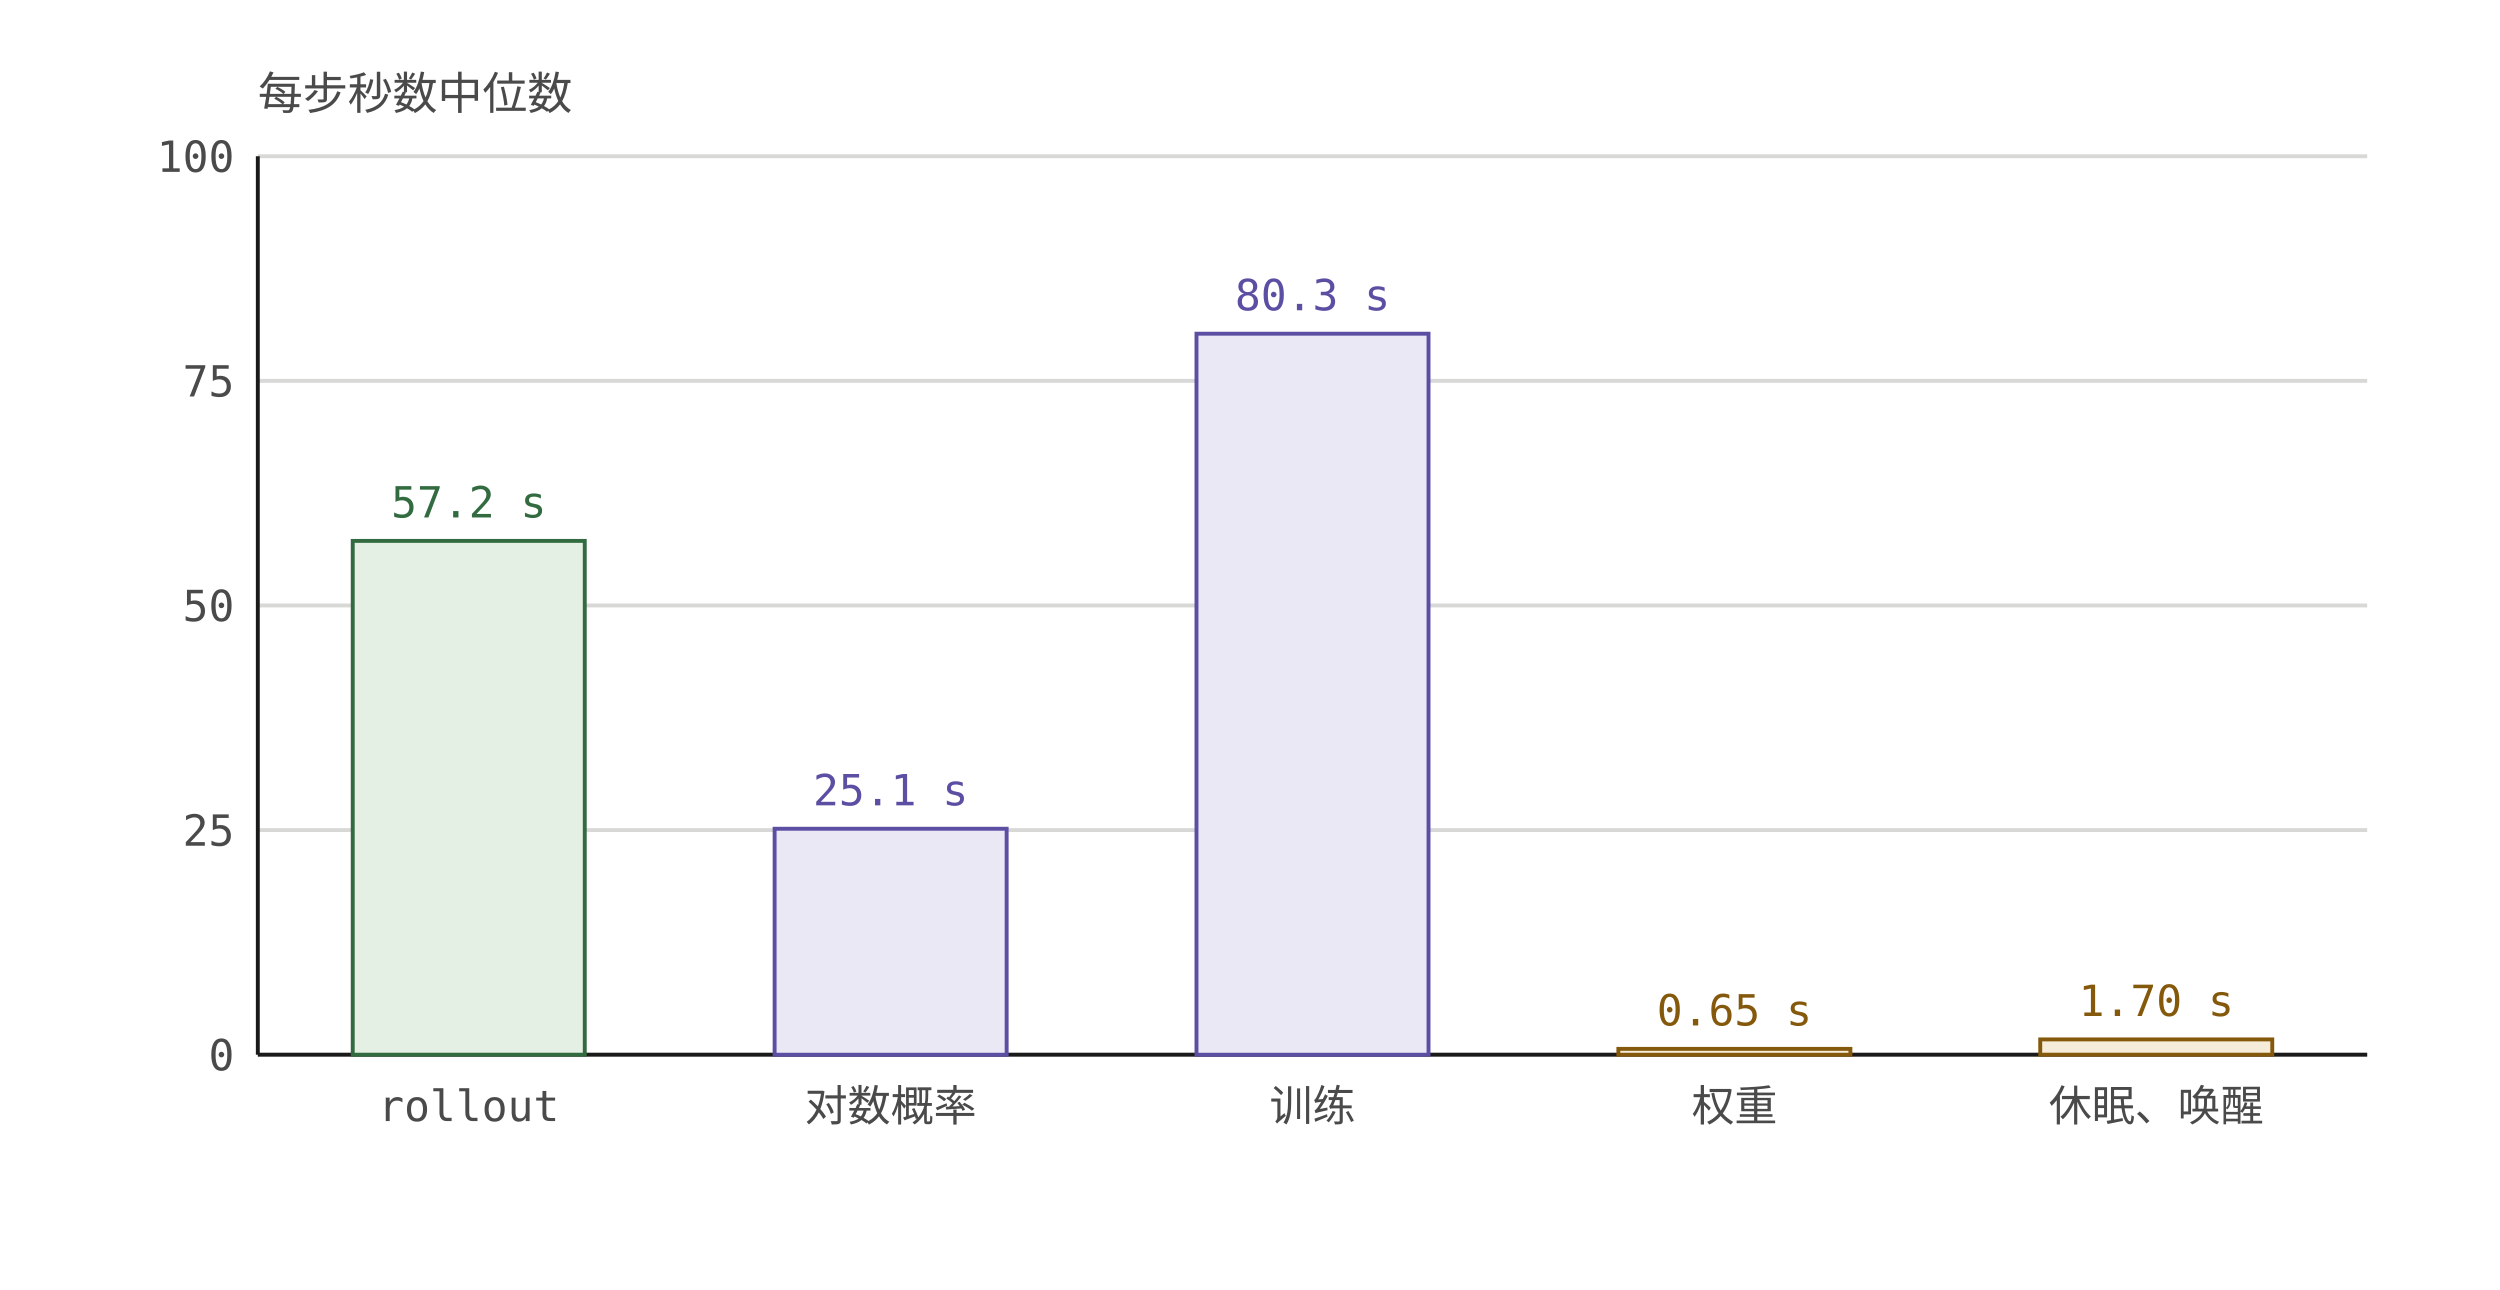
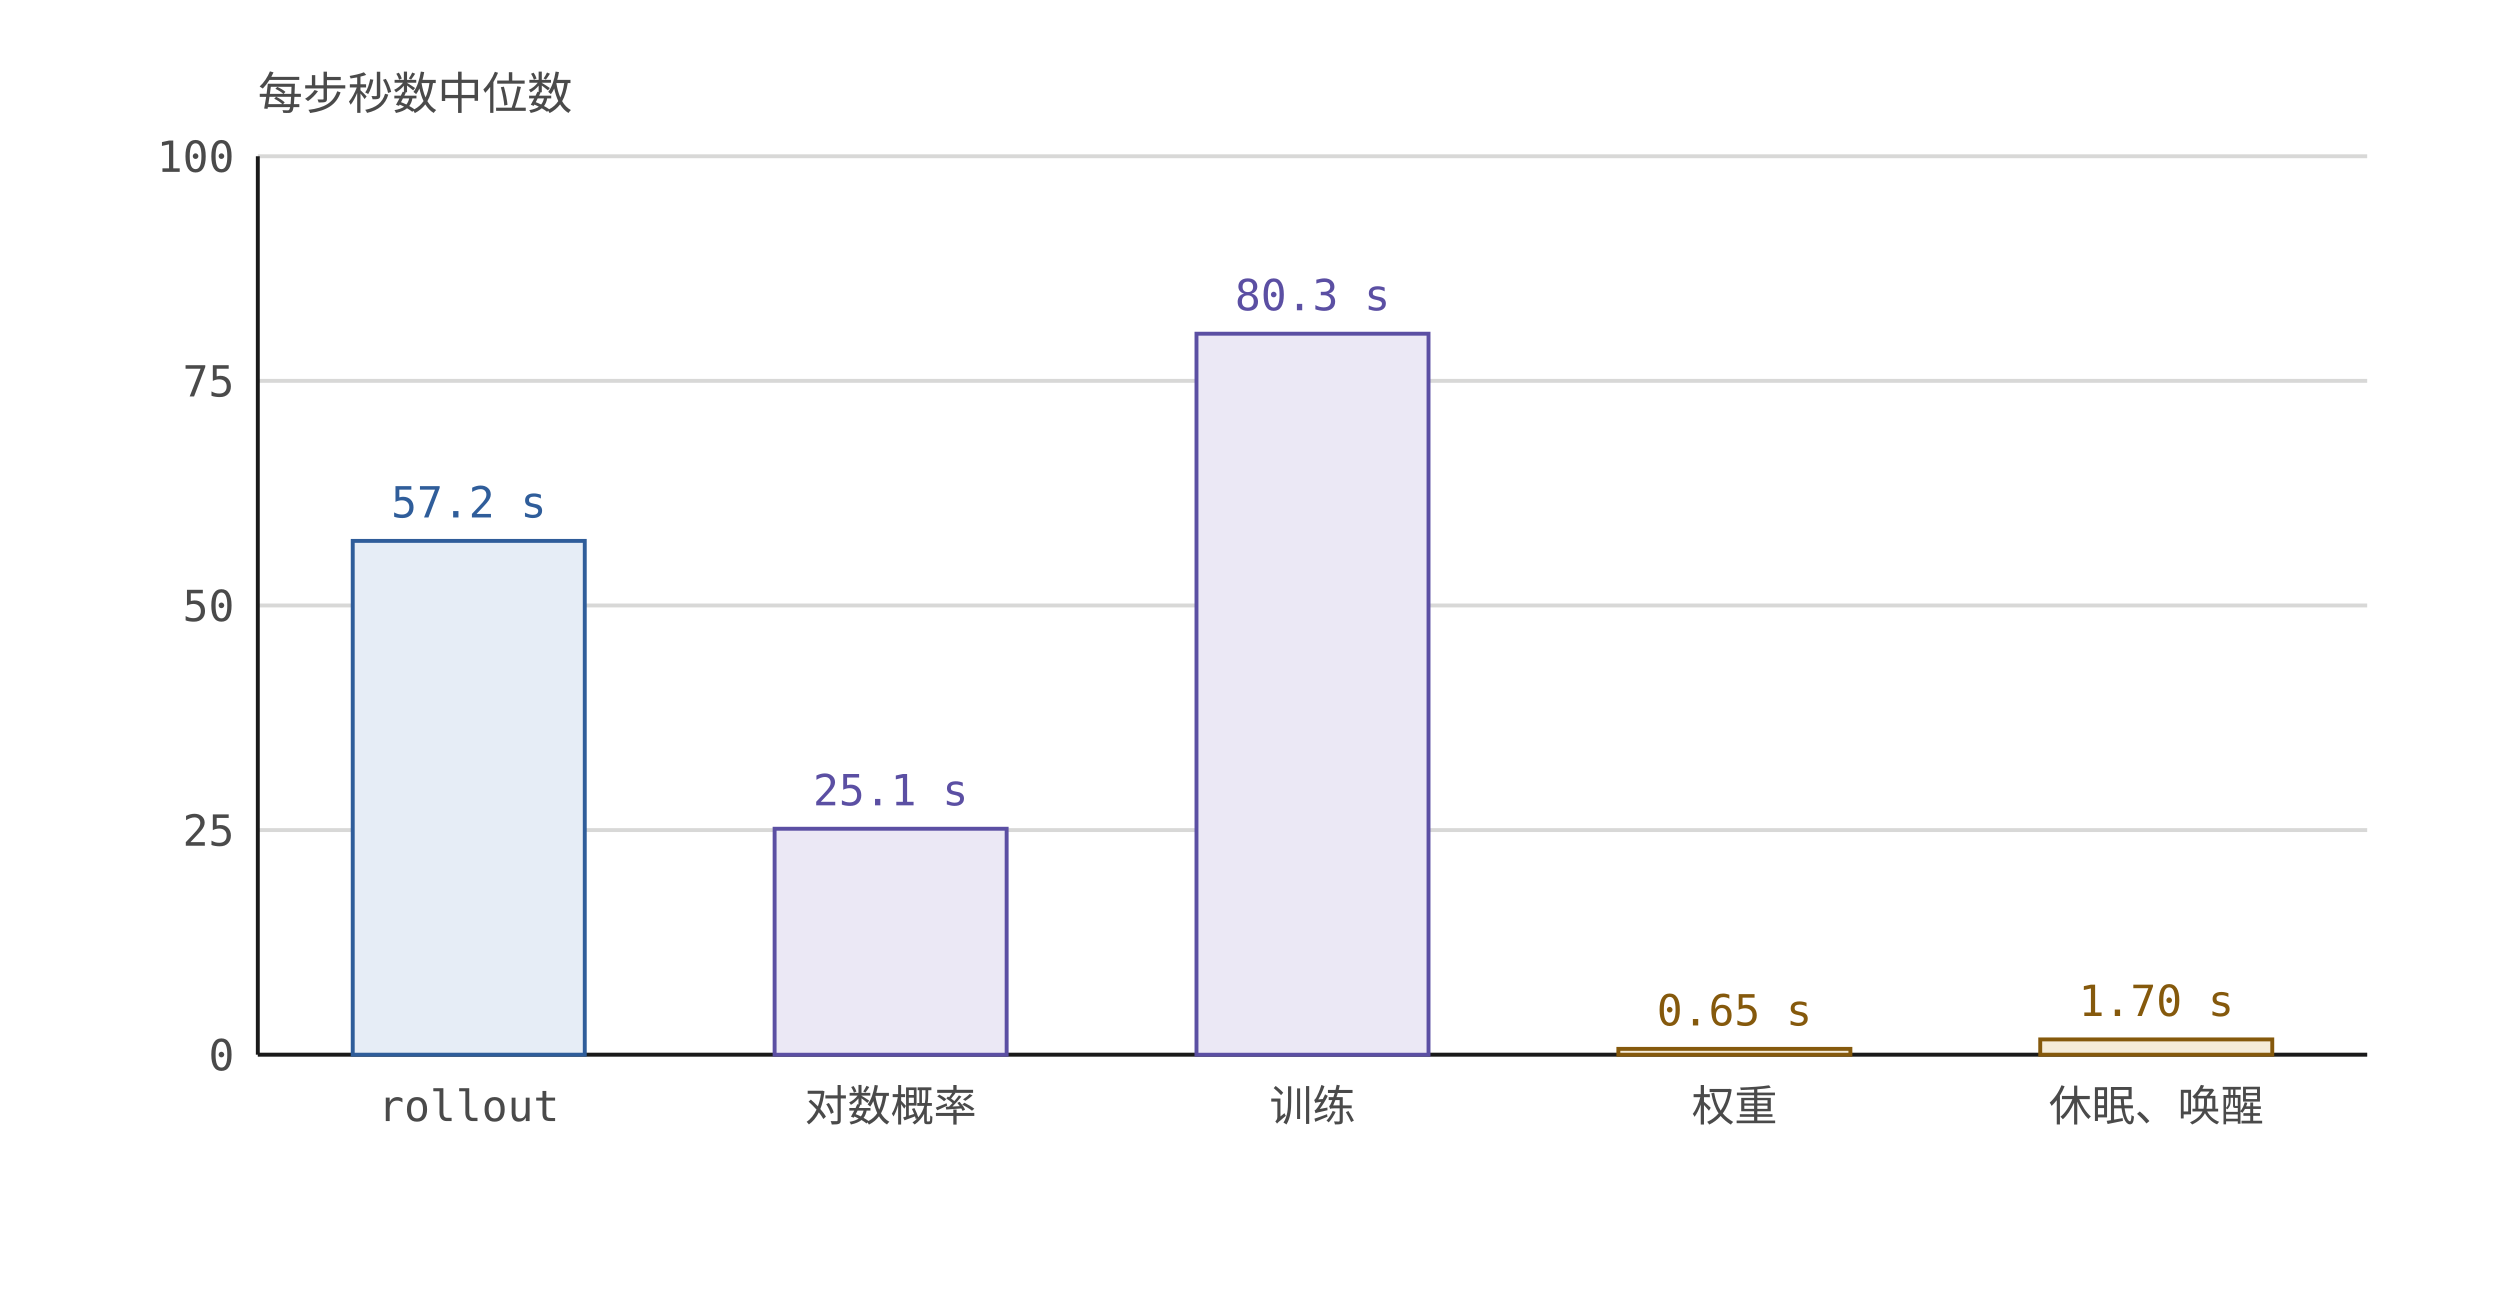
<svg xmlns="http://www.w3.org/2000/svg" viewBox="0 0 640 330" role="img" aria-labelledby="fig-7-2c-title fig-7-2c-desc" font-family="JetBrains Mono, ui-monospace, monospace">
  <line x1="66" y1="270" x2="606" y2="270" stroke="var(--m-ink-mute, #666660)" stroke-width="1" stroke-opacity="0.25" />
  <text x="60" y="274" font-size="11" text-anchor="end" fill="var(--m-ink-soft, #4a4a4a)">0</text>
  <line x1="66" y1="212.5" x2="606" y2="212.5" stroke="var(--m-ink-mute, #666660)" stroke-width="1" stroke-opacity="0.25" />
  <text x="60" y="216.5" font-size="11" text-anchor="end" fill="var(--m-ink-soft, #4a4a4a)">25</text>
  <line x1="66" y1="155" x2="606" y2="155" stroke="var(--m-ink-mute, #666660)" stroke-width="1" stroke-opacity="0.25" />
  <text x="60" y="159" font-size="11" text-anchor="end" fill="var(--m-ink-soft, #4a4a4a)">50</text>
  <line x1="66" y1="97.5" x2="606" y2="97.5" stroke="var(--m-ink-mute, #666660)" stroke-width="1" stroke-opacity="0.25" />
  <text x="60" y="101.5" font-size="11" text-anchor="end" fill="var(--m-ink-soft, #4a4a4a)">75</text>
  <line x1="66" y1="40" x2="606" y2="40" stroke="var(--m-ink-mute, #666660)" stroke-width="1" stroke-opacity="0.25" />
  <text x="60" y="44" font-size="11" text-anchor="end" fill="var(--m-ink-soft, #4a4a4a)">100</text>
  <line x1="66" y1="270" x2="606" y2="270" stroke="var(--m-ink, #1a1a1a)" stroke-width="1" />
  <line x1="66" y1="40" x2="66" y2="270" stroke="var(--m-ink, #1a1a1a)" stroke-width="1" />
  <text x="66" y="28" font-size="11.5" class="m-serif" fill="var(--m-ink-soft, #4a4a4a)">每步秒数中位数</text>
-   <rect x="90.3" y="138.47" width="59.4" height="131.53" fill="var(--m-green-fill, #e5f0e4)" stroke="var(--m-green-ink, #336b40)" />
-   <text x="120" y="132.47" font-size="11" text-anchor="middle" fill="var(--m-green-ink, #336b40)">57.2 s</text>
+   <rect x="90.3" y="138.47" width="59.4" height="131.53" fill="var(--m-blue-fill, #e6edf6)" stroke="var(--m-blue-ink, #2f5d9a)" />
+   <text x="120" y="132.47" font-size="11" text-anchor="middle" fill="var(--m-blue-ink, #2f5d9a)">57.2 s</text>
  <text x="120" y="287" font-size="11" text-anchor="middle" fill="var(--m-ink-soft, #4a4a4a)">rollout</text>
  <rect x="198.3" y="212.16" width="59.4" height="57.85" fill="var(--m-violet-fill, #ebe8f5)" stroke="var(--m-violet-ink, #5b4fa3)" />
  <text x="228" y="206.16" font-size="11" text-anchor="middle" fill="var(--m-violet-ink, #5b4fa3)">25.1 s</text>
  <text x="228" y="287" font-size="11" text-anchor="middle" fill="var(--m-ink-soft, #4a4a4a)">对数概率</text>
  <rect x="306.3" y="85.43" width="59.4" height="184.58" fill="var(--m-violet-fill, #ebe8f5)" stroke="var(--m-violet-ink, #5b4fa3)" />
  <text x="336" y="79.43" font-size="11" text-anchor="middle" fill="var(--m-violet-ink, #5b4fa3)">80.3 s</text>
  <text x="336" y="287" font-size="11" text-anchor="middle" fill="var(--m-ink-soft, #4a4a4a)">训练</text>
  <rect x="414.3" y="268.51" width="59.4" height="1.5" fill="var(--m-amber-fill, #f5ecd9)" stroke="var(--m-amber-ink, #85590c)" />
  <text x="444" y="262.51" font-size="11" text-anchor="middle" fill="var(--m-amber-ink, #85590c)">0.65 s</text>
  <text x="444" y="287" font-size="11" text-anchor="middle" fill="var(--m-ink-soft, #4a4a4a)">权重</text>
  <rect x="522.3" y="266.09" width="59.4" height="3.91" fill="var(--m-amber-fill, #f5ecd9)" stroke="var(--m-amber-ink, #85590c)" />
  <text x="552" y="260.09" font-size="11" text-anchor="middle" fill="var(--m-amber-ink, #85590c)">1.70 s</text>
  <text x="552" y="287" font-size="11" text-anchor="middle" fill="var(--m-ink-soft, #4a4a4a)">休眠、唤醒</text>
</svg>
